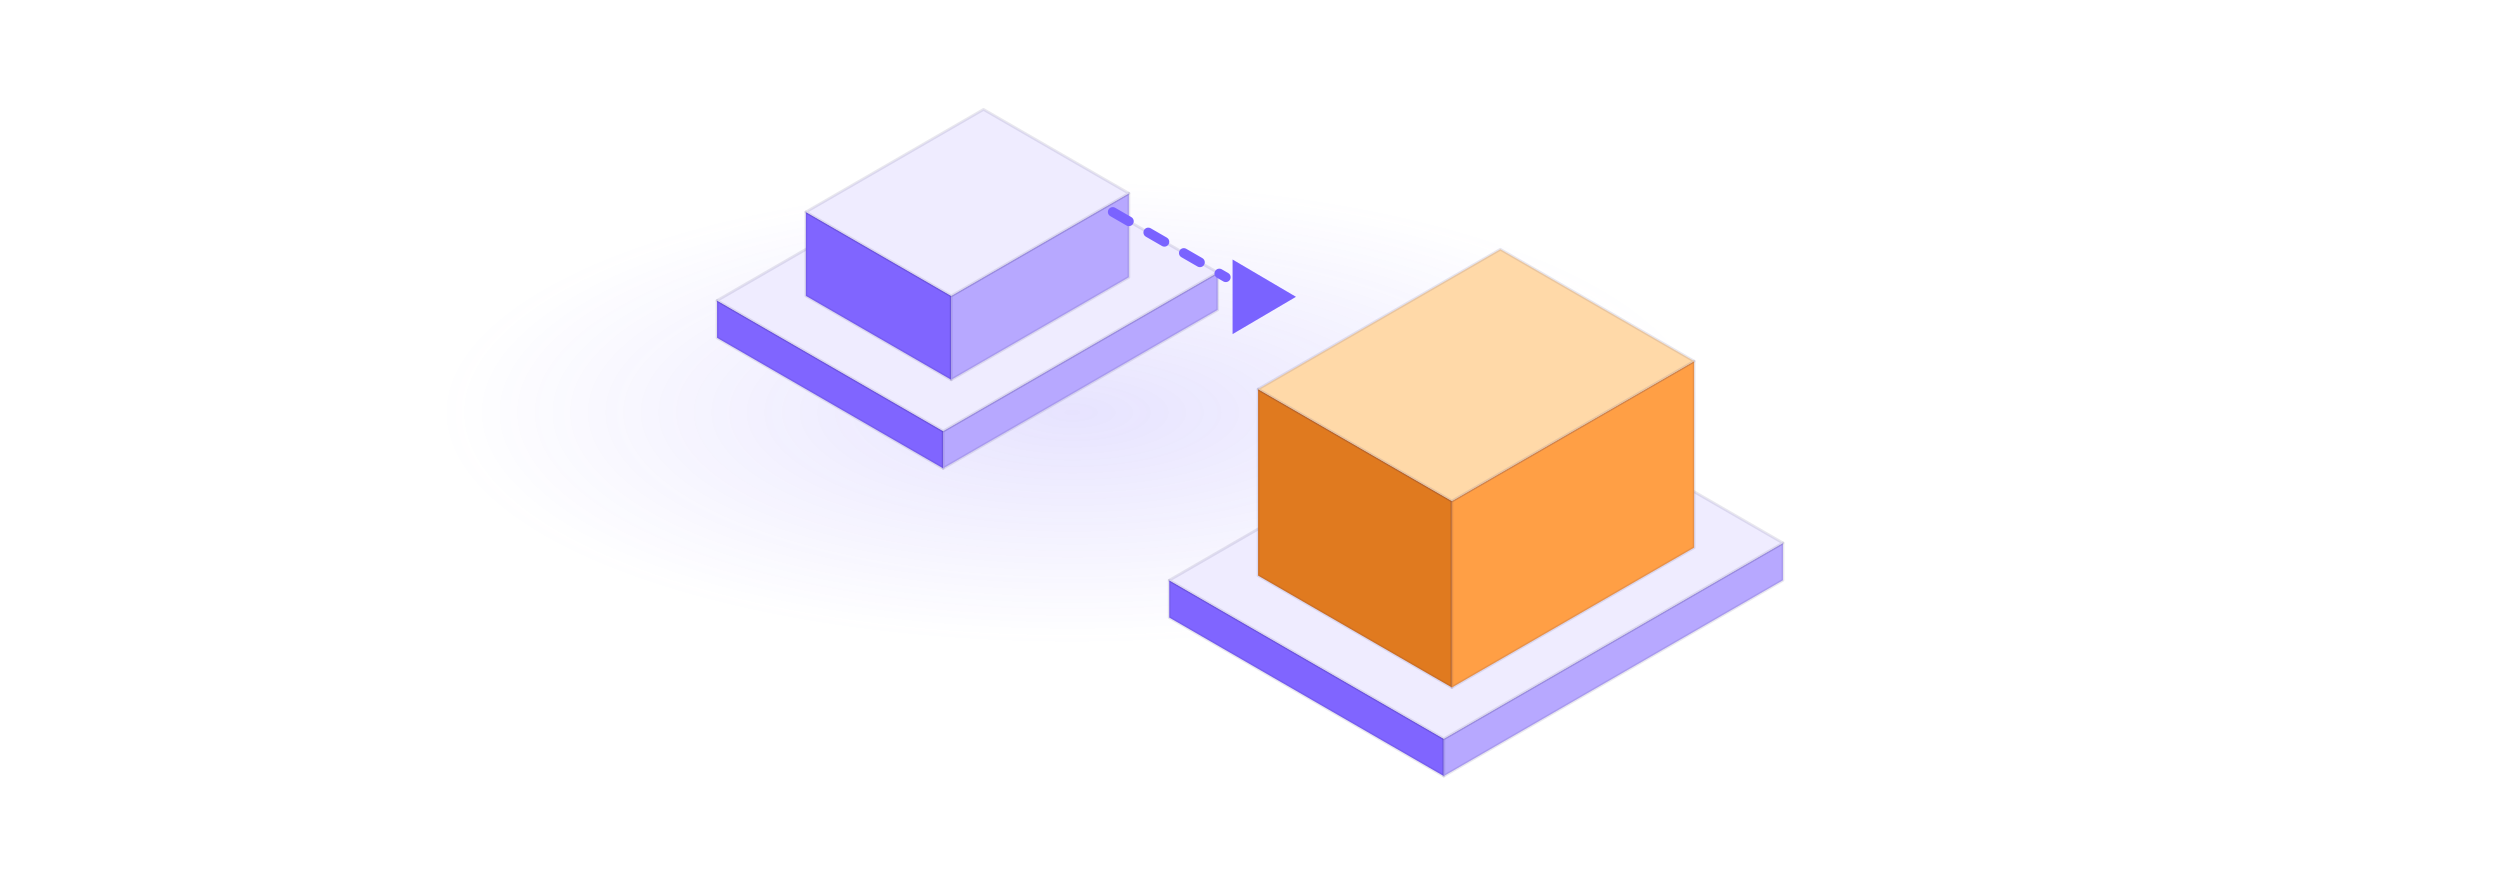
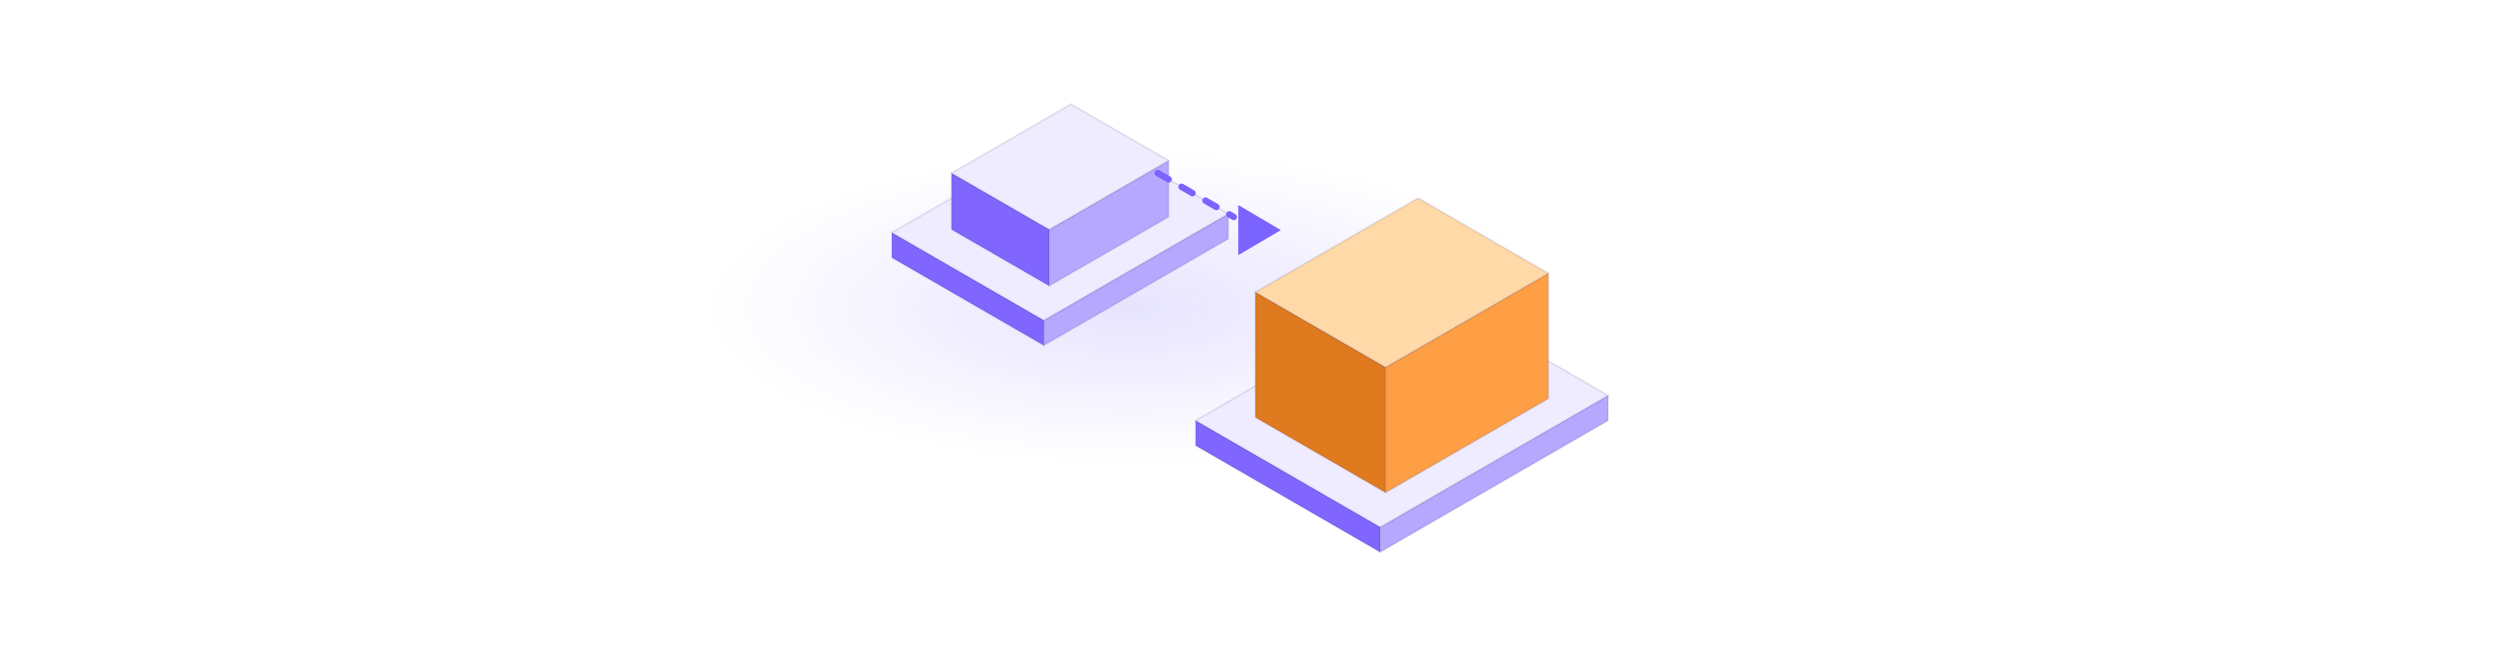
- <svg xmlns="http://www.w3.org/2000/svg" viewBox="0 0 480 170" width="480" height="170" role="img" aria-label="Sandbox to production">
+ <svg xmlns="http://www.w3.org/2000/svg" viewBox="0 0 480 126" width="480" height="126" role="img" aria-label="Sandbox to production">
  <defs>
    <radialGradient id="glow" cx="50%" cy="50%" r="50%">
      <stop offset="0%" stop-color="#533afd" stop-opacity="0.28" />
      <stop offset="100%" stop-color="#533afd" stop-opacity="0" />
    </radialGradient>
  </defs>
-   <g transform="translate(205.89,25.48) scale(0.7161)">
+   <g transform="translate(217.08,23.01) scale(0.4811)">
    <ellipse cx="0.00" cy="75.00" rx="168.00" ry="62.00" fill="url(#glow)" opacity="0.5" />
    <polygon points="-95.26,45.00 -34.64,80.00 -34.64,90.00 -95.26,55.00" fill="#8065ff" stroke="rgba(28,16,80,0.10)" stroke-width="0.75" stroke-linejoin="round" />
    <polygon points="38.97,37.50 -34.64,80.00 -34.64,90.00 38.97,47.50" fill="#b7a8ff" stroke="rgba(28,16,80,0.10)" stroke-width="0.75" stroke-linejoin="round" />
    <polygon points="-21.65,2.50 38.97,37.50 -34.64,80.00 -95.26,45.00" fill="#efecff" stroke="rgba(28,16,80,0.10)" stroke-width="0.75" stroke-linejoin="round" />
    <polygon points="-71.45,21.25 -32.48,43.75 -32.48,66.25 -71.45,43.75" fill="#8065ff" stroke="rgba(28,16,80,0.10)" stroke-width="0.75" stroke-linejoin="round" />
    <polygon points="15.16,16.25 -32.48,43.75 -32.48,66.25 15.16,38.75" fill="#b7a8ff" stroke="rgba(28,16,80,0.10)" stroke-width="0.75" stroke-linejoin="round" />
    <polygon points="-23.82,-6.25 15.16,16.25 -32.48,43.75 -71.45,21.25" fill="#efecff" stroke="rgba(28,16,80,0.10)" stroke-width="0.75" stroke-linejoin="round" />
    <path d="M10.83,21.25 L41.14,38.75" stroke="#7a63ff" stroke-width="2.6" stroke-linecap="round" fill="none" opacity="1.0" stroke-dasharray="5 6" />
    <path d="M42.96,34.00 l17,10 -17,10 z" fill="#7a63ff" />
    <polygon points="25.98,120.00 99.59,162.50 99.59,172.50 25.98,130.00" fill="#8065ff" stroke="rgba(28,16,80,0.10)" stroke-width="0.75" stroke-linejoin="round" />
    <polygon points="190.53,110.00 99.59,162.50 99.59,172.50 190.53,120.00" fill="#b7a8ff" stroke="rgba(28,16,80,0.10)" stroke-width="0.75" stroke-linejoin="round" />
    <polygon points="116.91,67.50 190.53,110.00 99.59,162.50 25.98,120.00" fill="#efecff" stroke="rgba(28,16,80,0.10)" stroke-width="0.75" stroke-linejoin="round" />
    <polygon points="49.80,68.75 101.76,98.75 101.76,148.75 49.80,118.75" fill="#e07a1f" stroke="rgba(28,16,80,0.10)" stroke-width="0.75" stroke-linejoin="round" />
    <polygon points="166.71,61.25 101.76,98.75 101.76,148.75 166.71,111.25" fill="#ff9f45" stroke="rgba(28,16,80,0.10)" stroke-width="0.75" stroke-linejoin="round" />
    <polygon points="114.75,31.25 166.71,61.25 101.76,98.75 49.80,68.75" fill="#ffd9a8" stroke="rgba(28,16,80,0.10)" stroke-width="0.75" stroke-linejoin="round" />
  </g>
</svg>
